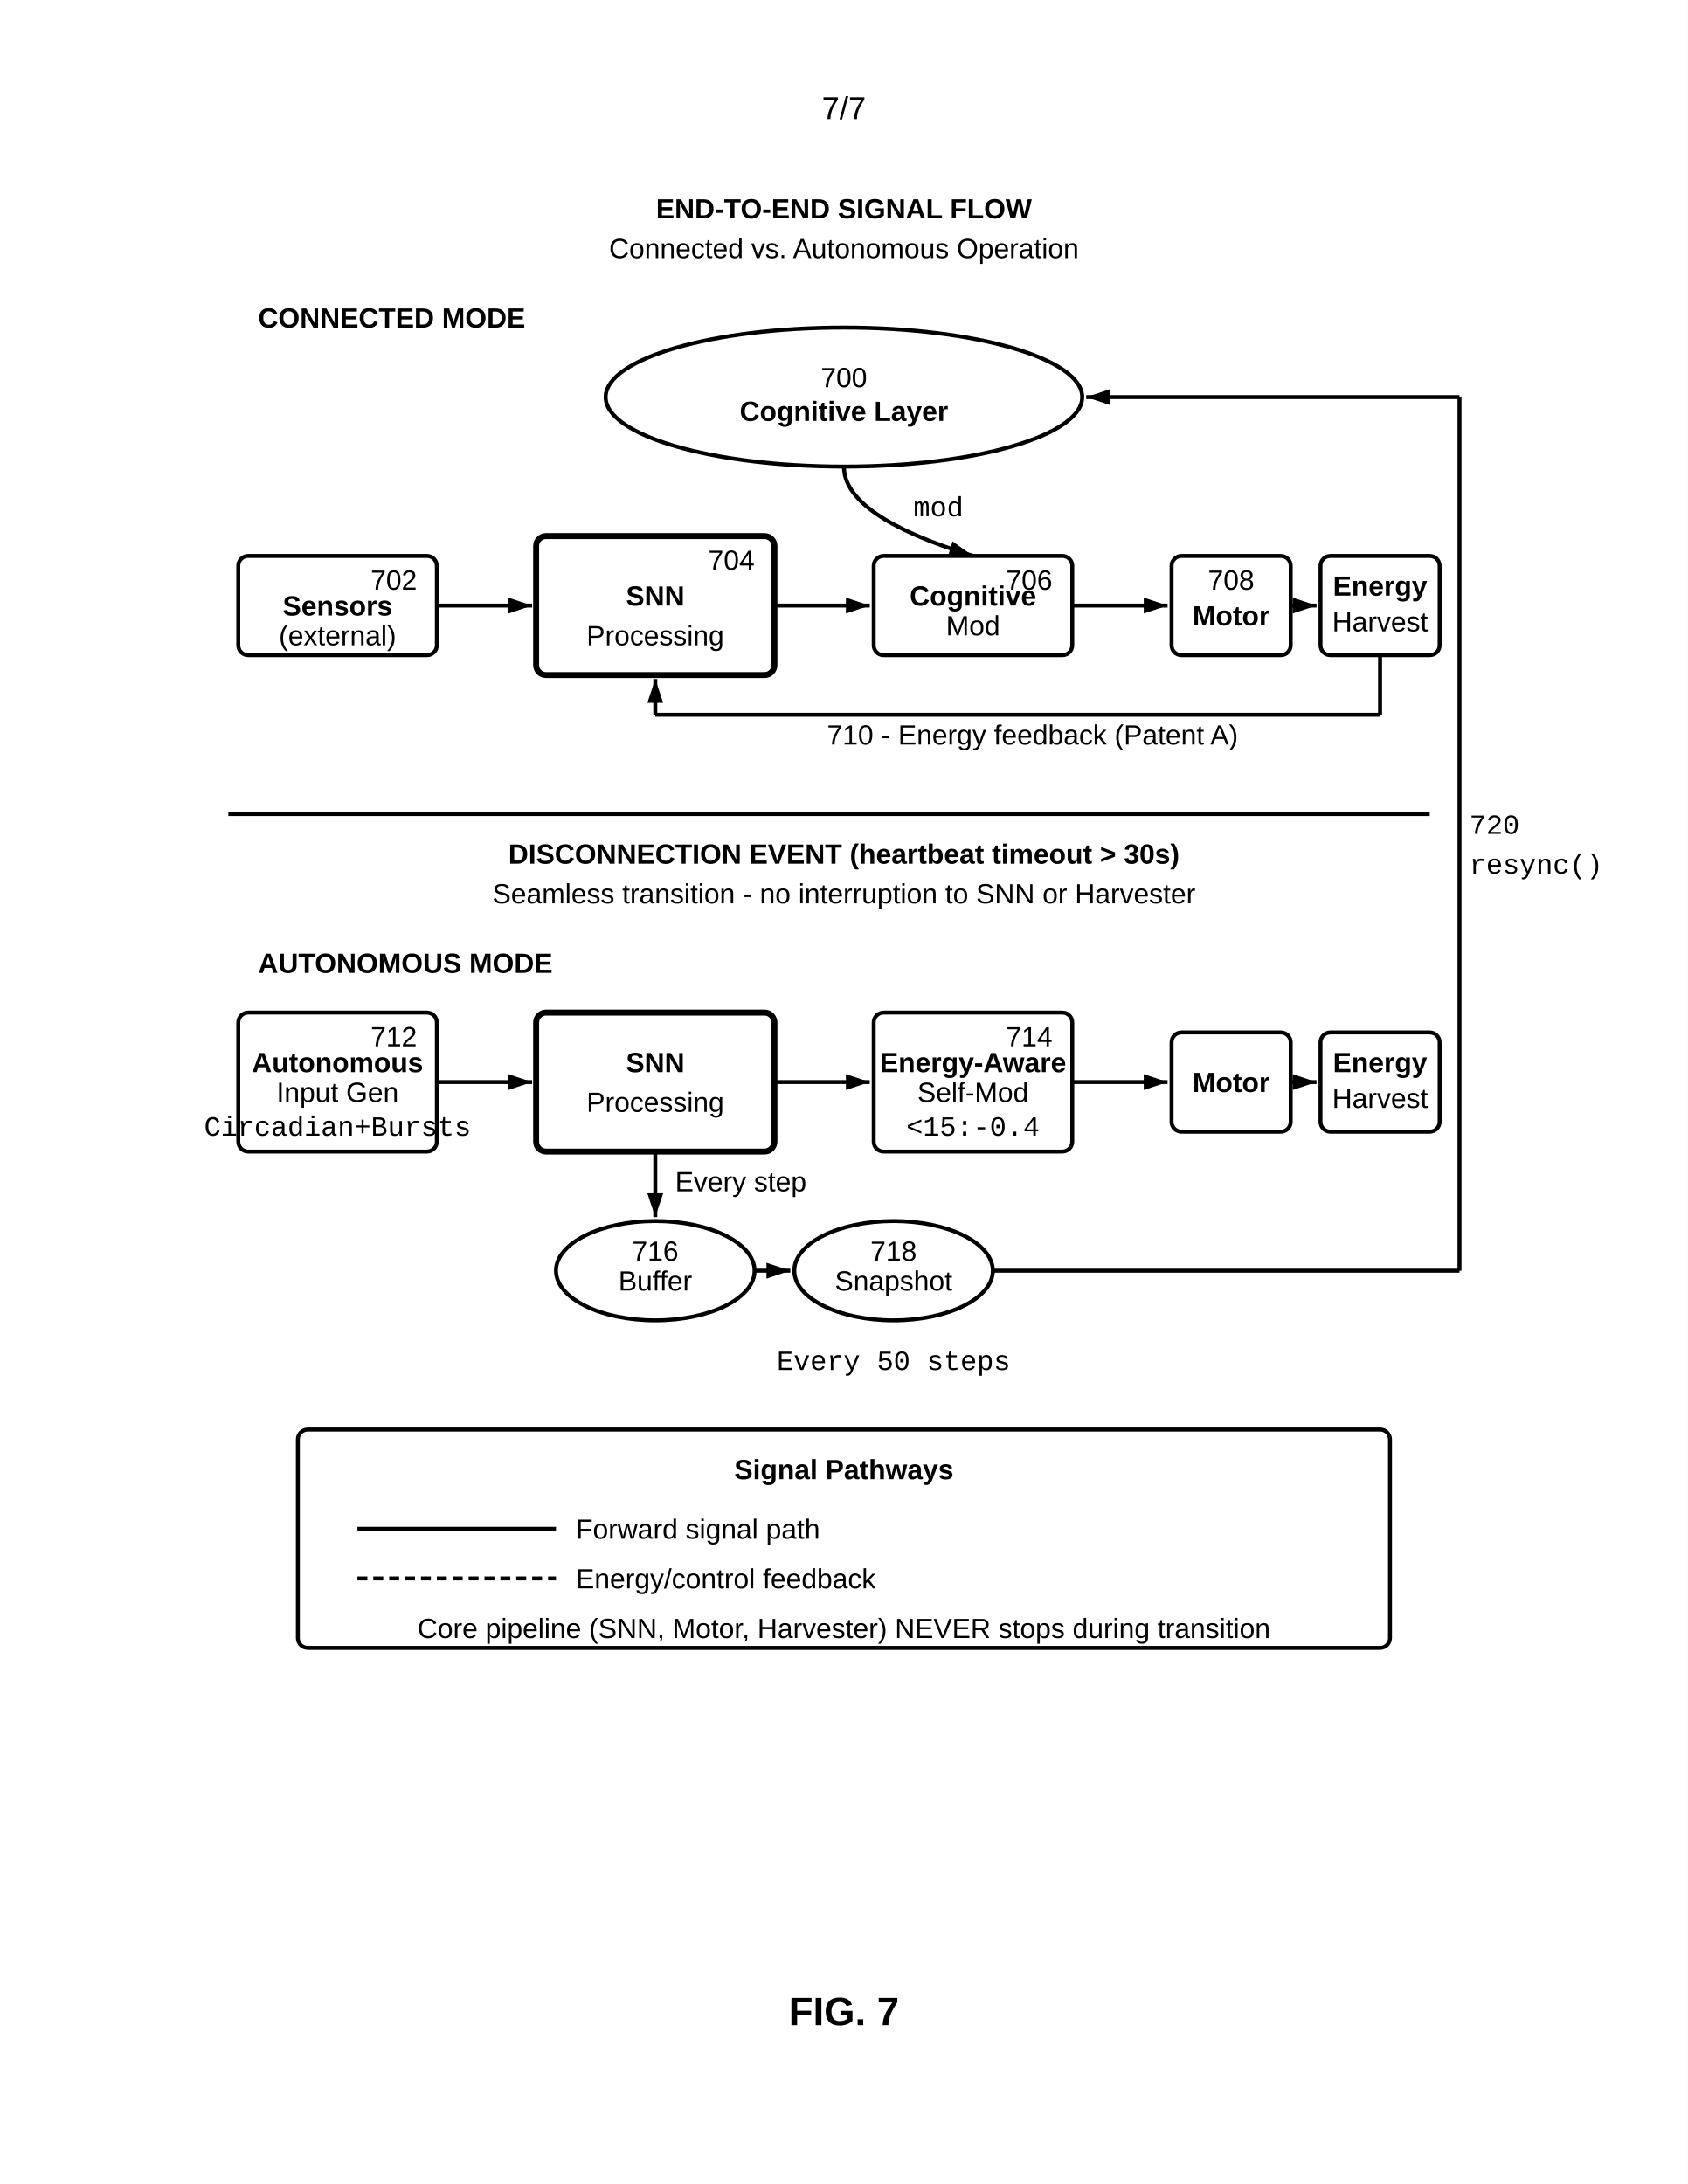
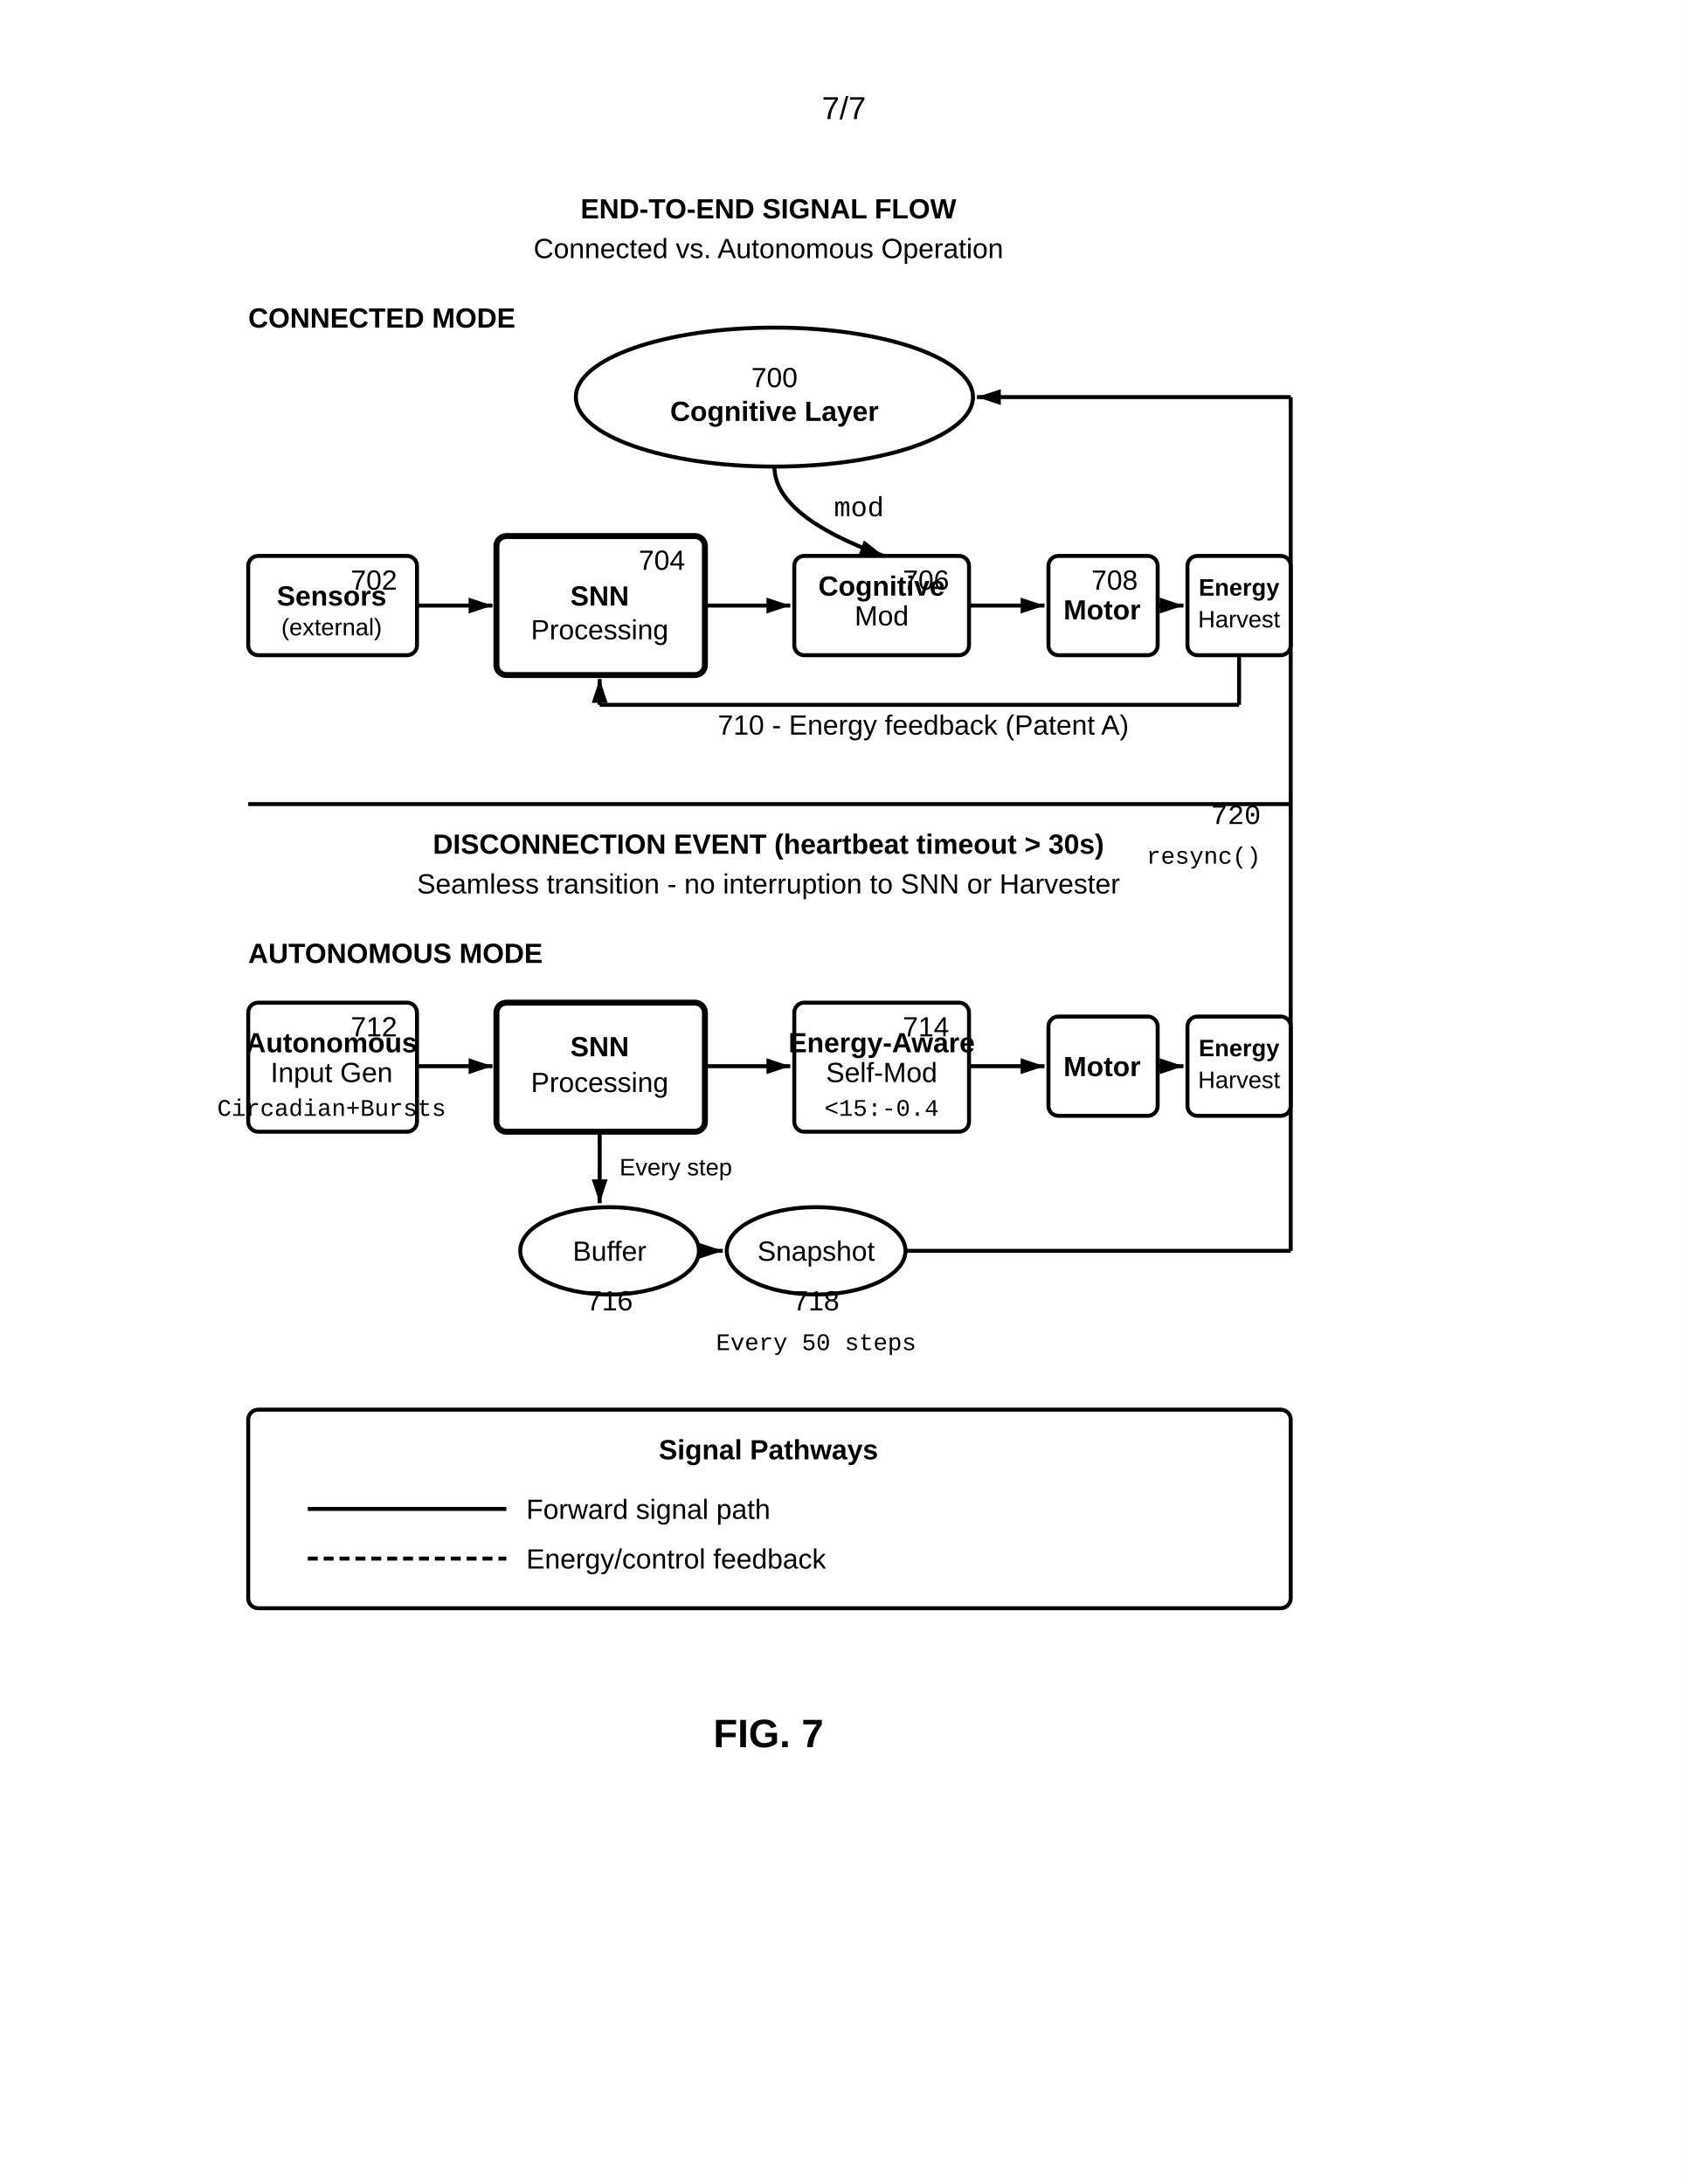
<svg xmlns="http://www.w3.org/2000/svg" width="8.5in" height="11in" viewBox="0 0 850 1100">
  <defs>
    <marker id="ah" markerWidth="6" markerHeight="4" refX="6" refY="2" orient="auto">
      <polygon points="0 0, 6 2, 0 4" fill="black" />
    </marker>
  </defs>
  <rect width="100%" height="100%" fill="white" />
  <text x="425" y="60" font-family="Arial, sans-serif" font-size="16" text-anchor="middle">7/7</text>
-   <text x="425" y="110" font-family="Arial, sans-serif" font-size="14" font-weight="bold" text-anchor="middle">END-TO-END SIGNAL FLOW</text>
-   <text x="425" y="130" font-family="Arial, sans-serif" font-size="14" text-anchor="middle">Connected vs. Autonomous Operation</text>
-   <text x="130" y="165" font-family="Arial, sans-serif" font-size="14" font-weight="bold" text-anchor="start">CONNECTED MODE</text>
-   <ellipse cx="425" cy="200" rx="120" ry="35" fill="none" stroke="black" stroke-width="2" />
-   <text x="425" y="195" font-family="Arial, sans-serif" font-size="14" text-anchor="middle">700</text>
-   <text x="425" y="212" font-family="Arial, sans-serif" font-size="14" font-weight="bold" text-anchor="middle">Cognitive Layer</text>
-   <path d="M425,235 Q425,260 490,280" fill="none" stroke="black" stroke-width="2" marker-end="url(#ah)" />
-   <text x="460" y="260" font-family="Courier New, monospace" font-size="14" text-anchor="start">mod</text>
-   <rect x="120" y="280" width="100" height="50" rx="5" fill="none" stroke="black" stroke-width="2" />
-   <text x="210" y="297" font-family="Arial, sans-serif" font-size="14" text-anchor="end">702</text>
-   <text x="170" y="310" font-family="Arial, sans-serif" font-size="14" font-weight="bold" text-anchor="middle">Sensors</text>
-   <text x="170" y="325" font-family="Arial, sans-serif" font-size="14" text-anchor="middle">(external)</text>
-   <line x1="220" y1="305" x2="268" y2="305" stroke="black" stroke-width="2" marker-end="url(#ah)" />
-   <rect x="270" y="270" width="120" height="70" rx="5" fill="none" stroke="black" stroke-width="3" />
-   <text x="380" y="287" font-family="Arial, sans-serif" font-size="14" text-anchor="end">704</text>
-   <text x="330" y="305" font-family="Arial, sans-serif" font-size="14" font-weight="bold" text-anchor="middle">SNN</text>
-   <text x="330" y="325" font-family="Arial, sans-serif" font-size="14" text-anchor="middle">Processing</text>
-   <line x1="390" y1="305" x2="438" y2="305" stroke="black" stroke-width="2" marker-end="url(#ah)" />
-   <rect x="440" y="280" width="100" height="50" rx="5" fill="none" stroke="black" stroke-width="2" />
-   <text x="530" y="297" font-family="Arial, sans-serif" font-size="14" text-anchor="end">706</text>
-   <text x="490" y="305" font-family="Arial, sans-serif" font-size="14" font-weight="bold" text-anchor="middle">Cognitive</text>
-   <text x="490" y="320" font-family="Arial, sans-serif" font-size="14" text-anchor="middle">Mod</text>
-   <line x1="540" y1="305" x2="588" y2="305" stroke="black" stroke-width="2" marker-end="url(#ah)" />
-   <rect x="590" y="280" width="60" height="50" rx="5" fill="none" stroke="black" stroke-width="2" />
-   <text x="620" y="297" font-family="Arial, sans-serif" font-size="14" text-anchor="middle">708</text>
-   <text x="620" y="315" font-family="Arial, sans-serif" font-size="14" font-weight="bold" text-anchor="middle">Motor</text>
-   <line x1="650" y1="305" x2="663" y2="305" stroke="black" stroke-width="2" marker-end="url(#ah)" />
-   <rect x="665" y="280" width="60" height="50" rx="5" fill="none" stroke="black" stroke-width="2" />
-   <text x="695" y="300" font-family="Arial, sans-serif" font-size="14" font-weight="bold" text-anchor="middle">Energy</text>
-   <text x="695" y="318" font-family="Arial, sans-serif" font-size="14" text-anchor="middle">Harvest</text>
-   <line x1="695" y1="330" x2="695" y2="360" stroke="black" stroke-width="2" />
-   <line x1="695" y1="360" x2="330" y2="360" stroke="black" stroke-width="2" />
-   <line x1="330" y1="360" x2="330" y2="342" stroke="black" stroke-width="2" marker-end="url(#ah)" />
-   <text x="520" y="375" font-family="Arial, sans-serif" font-size="14" text-anchor="middle">710 - Energy feedback (Patent A)</text>
-   <line x1="115" y1="410" x2="720" y2="410" stroke="black" stroke-width="2" />
-   <text x="425" y="435" font-family="Arial, sans-serif" font-size="14" font-weight="bold" text-anchor="middle">DISCONNECTION EVENT (heartbeat timeout &gt; 30s)</text>
-   <text x="425" y="455" font-family="Arial, sans-serif" font-size="14" text-anchor="middle">Seamless transition - no interruption to SNN or Harvester</text>
-   <text x="130" y="490" font-family="Arial, sans-serif" font-size="14" font-weight="bold" text-anchor="start">AUTONOMOUS MODE</text>
-   <rect x="120" y="510" width="100" height="70" rx="5" fill="none" stroke="black" stroke-width="2" />
-   <text x="210" y="527" font-family="Arial, sans-serif" font-size="14" text-anchor="end">712</text>
-   <text x="170" y="540" font-family="Arial, sans-serif" font-size="14" font-weight="bold" text-anchor="middle">Autonomous</text>
-   <text x="170" y="555" font-family="Arial, sans-serif" font-size="14" text-anchor="middle">Input Gen</text>
-   <text x="170" y="572" font-family="Courier New, monospace" font-size="14" text-anchor="middle">Circadian+Bursts</text>
-   <line x1="220" y1="545" x2="268" y2="545" stroke="black" stroke-width="2" marker-end="url(#ah)" />
-   <rect x="270" y="510" width="120" height="70" rx="5" fill="none" stroke="black" stroke-width="3" />
-   <text x="330" y="540" font-family="Arial, sans-serif" font-size="14" font-weight="bold" text-anchor="middle">SNN</text>
-   <text x="330" y="560" font-family="Arial, sans-serif" font-size="14" text-anchor="middle">Processing</text>
-   <line x1="390" y1="545" x2="438" y2="545" stroke="black" stroke-width="2" marker-end="url(#ah)" />
-   <rect x="440" y="510" width="100" height="70" rx="5" fill="none" stroke="black" stroke-width="2" />
-   <text x="530" y="527" font-family="Arial, sans-serif" font-size="14" text-anchor="end">714</text>
-   <text x="490" y="540" font-family="Arial, sans-serif" font-size="14" font-weight="bold" text-anchor="middle">Energy-Aware</text>
-   <text x="490" y="555" font-family="Arial, sans-serif" font-size="14" text-anchor="middle">Self-Mod</text>
-   <text x="490" y="572" font-family="Courier New, monospace" font-size="14" text-anchor="middle">&lt;15:-0.4</text>
-   <line x1="540" y1="545" x2="588" y2="545" stroke="black" stroke-width="2" marker-end="url(#ah)" />
-   <rect x="590" y="520" width="60" height="50" rx="5" fill="none" stroke="black" stroke-width="2" />
-   <text x="620" y="550" font-family="Arial, sans-serif" font-size="14" font-weight="bold" text-anchor="middle">Motor</text>
-   <line x1="650" y1="545" x2="663" y2="545" stroke="black" stroke-width="2" marker-end="url(#ah)" />
-   <rect x="665" y="520" width="60" height="50" rx="5" fill="none" stroke="black" stroke-width="2" />
-   <text x="695" y="540" font-family="Arial, sans-serif" font-size="14" font-weight="bold" text-anchor="middle">Energy</text>
-   <text x="695" y="558" font-family="Arial, sans-serif" font-size="14" text-anchor="middle">Harvest</text>
-   <ellipse cx="330" cy="640" rx="50" ry="25" fill="none" stroke="black" stroke-width="2" />
-   <text x="330" y="635" font-family="Arial, sans-serif" font-size="14" text-anchor="middle">716</text>
-   <text x="330" y="650" font-family="Arial, sans-serif" font-size="14" text-anchor="middle">Buffer</text>
-   <line x1="330" y1="580" x2="330" y2="613" stroke="black" stroke-width="2" marker-end="url(#ah)" />
-   <text x="340" y="600" font-family="Arial, sans-serif" font-size="14" text-anchor="start">Every step</text>
-   <ellipse cx="450" cy="640" rx="50" ry="25" fill="none" stroke="black" stroke-width="2" />
-   <text x="450" y="635" font-family="Arial, sans-serif" font-size="14" text-anchor="middle">718</text>
-   <text x="450" y="650" font-family="Arial, sans-serif" font-size="14" text-anchor="middle">Snapshot</text>
-   <line x1="380" y1="640" x2="398" y2="640" stroke="black" stroke-width="2" marker-end="url(#ah)" />
-   <text x="450" y="690" font-family="Courier New, monospace" font-size="14" text-anchor="middle">Every 50 steps</text>
-   <line x1="500" y1="640" x2="735" y2="640" stroke="black" stroke-width="2" />
-   <line x1="735" y1="640" x2="735" y2="200" stroke="black" stroke-width="2" />
-   <line x1="735" y1="200" x2="547" y2="200" stroke="black" stroke-width="2" marker-end="url(#ah)" />
-   <text x="740" y="420" font-family="Courier New, monospace" font-size="14" text-anchor="start">720</text>
-   <text x="740" y="440" font-family="Courier New, monospace" font-size="14" text-anchor="start">resync()</text>
-   <rect x="150" y="720" width="550" height="110" rx="5" fill="none" stroke="black" stroke-width="2" />
-   <text x="425" y="745" font-family="Arial, sans-serif" font-size="14" font-weight="bold" text-anchor="middle">Signal Pathways</text>
-   <line x1="180" y1="770" x2="280" y2="770" stroke="black" stroke-width="2" />
-   <text x="290" y="775" font-family="Arial, sans-serif" font-size="14" text-anchor="start">Forward signal path</text>
-   <line x1="180" y1="795" x2="280" y2="795" stroke="black" stroke-width="2" stroke-dasharray="5,3" />
-   <text x="290" y="800" font-family="Arial, sans-serif" font-size="14" text-anchor="start">Energy/control feedback</text>
-   <text x="425" y="825" font-family="Arial, sans-serif" font-size="14" text-anchor="middle">Core pipeline (SNN, Motor, Harvester) NEVER stops during transition</text>
-   <text x="425" y="1020" font-family="Arial, sans-serif" font-size="20" font-weight="bold" text-anchor="middle">FIG. 7</text>
+   <text x="387" y="110" font-family="Arial, sans-serif" font-size="14" font-weight="bold" text-anchor="middle">END-TO-END SIGNAL FLOW</text>
+   <text x="387" y="130" font-family="Arial, sans-serif" font-size="14" text-anchor="middle">Connected vs. Autonomous Operation</text>
+   <text x="125" y="165" font-family="Arial, sans-serif" font-size="14" font-weight="bold" text-anchor="start">CONNECTED MODE</text>
+   <ellipse cx="390" cy="200" rx="100" ry="35" fill="none" stroke="black" stroke-width="2" />
+   <text x="390" y="195" font-family="Arial, sans-serif" font-size="14" text-anchor="middle">700</text>
+   <text x="390" y="212" font-family="Arial, sans-serif" font-size="14" font-weight="bold" text-anchor="middle">Cognitive Layer</text>
+   <path d="M390,235 Q390,260 445,280" fill="none" stroke="black" stroke-width="2" marker-end="url(#ah)" />
+   <text x="420" y="260" font-family="Courier New, monospace" font-size="14" text-anchor="start">mod</text>
+   <rect x="125" y="280" width="85" height="50" rx="5" fill="none" stroke="black" stroke-width="2" />
+   <text x="200" y="297" font-family="Arial, sans-serif" font-size="14" text-anchor="end">702</text>
+   <text x="167" y="305" font-family="Arial, sans-serif" font-size="14" font-weight="bold" text-anchor="middle">Sensors</text>
+   <text x="167" y="320" font-family="Arial, sans-serif" font-size="12" text-anchor="middle">(external)</text>
+   <line x1="210" y1="305" x2="248" y2="305" stroke="black" stroke-width="2" marker-end="url(#ah)" />
+   <rect x="250" y="270" width="105" height="70" rx="5" fill="none" stroke="black" stroke-width="3" />
+   <text x="345" y="287" font-family="Arial, sans-serif" font-size="14" text-anchor="end">704</text>
+   <text x="302" y="305" font-family="Arial, sans-serif" font-size="14" font-weight="bold" text-anchor="middle">SNN</text>
+   <text x="302" y="322" font-family="Arial, sans-serif" font-size="14" text-anchor="middle">Processing</text>
+   <line x1="355" y1="305" x2="398" y2="305" stroke="black" stroke-width="2" marker-end="url(#ah)" />
+   <rect x="400" y="280" width="88" height="50" rx="5" fill="none" stroke="black" stroke-width="2" />
+   <text x="478" y="297" font-family="Arial, sans-serif" font-size="14" text-anchor="end">706</text>
+   <text x="444" y="300" font-family="Arial, sans-serif" font-size="14" font-weight="bold" text-anchor="middle">Cognitive</text>
+   <text x="444" y="315" font-family="Arial, sans-serif" font-size="14" text-anchor="middle">Mod</text>
+   <line x1="488" y1="305" x2="526" y2="305" stroke="black" stroke-width="2" marker-end="url(#ah)" />
+   <rect x="528" y="280" width="55" height="50" rx="5" fill="none" stroke="black" stroke-width="2" />
+   <text x="573" y="297" font-family="Arial, sans-serif" font-size="14" text-anchor="end">708</text>
+   <text x="555" y="312" font-family="Arial, sans-serif" font-size="14" font-weight="bold" text-anchor="middle">Motor</text>
+   <line x1="583" y1="305" x2="596" y2="305" stroke="black" stroke-width="2" marker-end="url(#ah)" />
+   <rect x="598" y="280" width="52" height="50" rx="5" fill="none" stroke="black" stroke-width="2" />
+   <text x="624" y="300" font-family="Arial, sans-serif" font-size="12" font-weight="bold" text-anchor="middle">Energy</text>
+   <text x="624" y="316" font-family="Arial, sans-serif" font-size="12" text-anchor="middle">Harvest</text>
+   <line x1="624" y1="330" x2="624" y2="355" stroke="black" stroke-width="2" />
+   <line x1="624" y1="355" x2="302" y2="355" stroke="black" stroke-width="2" />
+   <line x1="302" y1="355" x2="302" y2="342" stroke="black" stroke-width="2" marker-end="url(#ah)" />
+   <text x="465" y="370" font-family="Arial, sans-serif" font-size="14" text-anchor="middle">710 - Energy feedback (Patent A)</text>
+   <line x1="125" y1="405" x2="650" y2="405" stroke="black" stroke-width="2" />
+   <text x="387" y="430" font-family="Arial, sans-serif" font-size="14" font-weight="bold" text-anchor="middle">DISCONNECTION EVENT (heartbeat timeout &gt; 30s)</text>
+   <text x="387" y="450" font-family="Arial, sans-serif" font-size="14" text-anchor="middle">Seamless transition - no interruption to SNN or Harvester</text>
+   <text x="125" y="485" font-family="Arial, sans-serif" font-size="14" font-weight="bold" text-anchor="start">AUTONOMOUS MODE</text>
+   <rect x="125" y="505" width="85" height="65" rx="5" fill="none" stroke="black" stroke-width="2" />
+   <text x="200" y="522" font-family="Arial, sans-serif" font-size="14" text-anchor="end">712</text>
+   <text x="167" y="530" font-family="Arial, sans-serif" font-size="14" font-weight="bold" text-anchor="middle">Autonomous</text>
+   <text x="167" y="545" font-family="Arial, sans-serif" font-size="14" text-anchor="middle">Input Gen</text>
+   <text x="167" y="562" font-family="Courier New, monospace" font-size="12" text-anchor="middle">Circadian+Bursts</text>
+   <line x1="210" y1="537" x2="248" y2="537" stroke="black" stroke-width="2" marker-end="url(#ah)" />
+   <rect x="250" y="505" width="105" height="65" rx="5" fill="none" stroke="black" stroke-width="3" />
+   <text x="302" y="532" font-family="Arial, sans-serif" font-size="14" font-weight="bold" text-anchor="middle">SNN</text>
+   <text x="302" y="550" font-family="Arial, sans-serif" font-size="14" text-anchor="middle">Processing</text>
+   <line x1="355" y1="537" x2="398" y2="537" stroke="black" stroke-width="2" marker-end="url(#ah)" />
+   <rect x="400" y="505" width="88" height="65" rx="5" fill="none" stroke="black" stroke-width="2" />
+   <text x="478" y="522" font-family="Arial, sans-serif" font-size="14" text-anchor="end">714</text>
+   <text x="444" y="530" font-family="Arial, sans-serif" font-size="14" font-weight="bold" text-anchor="middle">Energy-Aware</text>
+   <text x="444" y="545" font-family="Arial, sans-serif" font-size="14" text-anchor="middle">Self-Mod</text>
+   <text x="444" y="562" font-family="Courier New, monospace" font-size="12" text-anchor="middle">&lt;15:-0.4</text>
+   <line x1="488" y1="537" x2="526" y2="537" stroke="black" stroke-width="2" marker-end="url(#ah)" />
+   <rect x="528" y="512" width="55" height="50" rx="5" fill="none" stroke="black" stroke-width="2" />
+   <text x="555" y="542" font-family="Arial, sans-serif" font-size="14" font-weight="bold" text-anchor="middle">Motor</text>
+   <line x1="583" y1="537" x2="596" y2="537" stroke="black" stroke-width="2" marker-end="url(#ah)" />
+   <rect x="598" y="512" width="52" height="50" rx="5" fill="none" stroke="black" stroke-width="2" />
+   <text x="624" y="532" font-family="Arial, sans-serif" font-size="12" font-weight="bold" text-anchor="middle">Energy</text>
+   <text x="624" y="548" font-family="Arial, sans-serif" font-size="12" text-anchor="middle">Harvest</text>
+   <ellipse cx="307" cy="630" rx="45" ry="22" fill="none" stroke="black" stroke-width="2" />
+   <text x="307" y="660" font-family="Arial, sans-serif" font-size="14" text-anchor="middle">716</text>
+   <text x="307" y="635" font-family="Arial, sans-serif" font-size="14" text-anchor="middle">Buffer</text>
+   <line x1="302" y1="570" x2="302" y2="606" stroke="black" stroke-width="2" marker-end="url(#ah)" />
+   <text x="312" y="592" font-family="Arial, sans-serif" font-size="12" text-anchor="start">Every step</text>
+   <ellipse cx="411" cy="630" rx="45" ry="22" fill="none" stroke="black" stroke-width="2" />
+   <text x="411" y="660" font-family="Arial, sans-serif" font-size="14" text-anchor="middle">718</text>
+   <text x="411" y="635" font-family="Arial, sans-serif" font-size="14" text-anchor="middle">Snapshot</text>
+   <line x1="352" y1="630" x2="364" y2="630" stroke="black" stroke-width="2" marker-end="url(#ah)" />
+   <text x="411" y="680" font-family="Courier New, monospace" font-size="12" text-anchor="middle">Every 50 steps</text>
+   <line x1="456" y1="630" x2="650" y2="630" stroke="black" stroke-width="2" />
+   <line x1="650" y1="630" x2="650" y2="200" stroke="black" stroke-width="2" />
+   <line x1="650" y1="200" x2="492" y2="200" stroke="black" stroke-width="2" marker-end="url(#ah)" />
+   <text x="635" y="415" font-family="Courier New, monospace" font-size="14" text-anchor="end">720</text>
+   <text x="635" y="435" font-family="Courier New, monospace" font-size="12" text-anchor="end">resync()</text>
+   <rect x="125" y="710" width="525" height="100" rx="5" fill="none" stroke="black" stroke-width="2" />
+   <text x="387" y="735" font-family="Arial, sans-serif" font-size="14" font-weight="bold" text-anchor="middle">Signal Pathways</text>
+   <line x1="155" y1="760" x2="255" y2="760" stroke="black" stroke-width="2" />
+   <text x="265" y="765" font-family="Arial, sans-serif" font-size="14" text-anchor="start">Forward signal path</text>
+   <line x1="155" y1="785" x2="255" y2="785" stroke="black" stroke-width="2" stroke-dasharray="5,3" />
+   <text x="265" y="790" font-family="Arial, sans-serif" font-size="14" text-anchor="start">Energy/control feedback</text>
+   <text x="387" y="880" font-family="Arial, sans-serif" font-size="20" font-weight="bold" text-anchor="middle">FIG. 7</text>
</svg>
